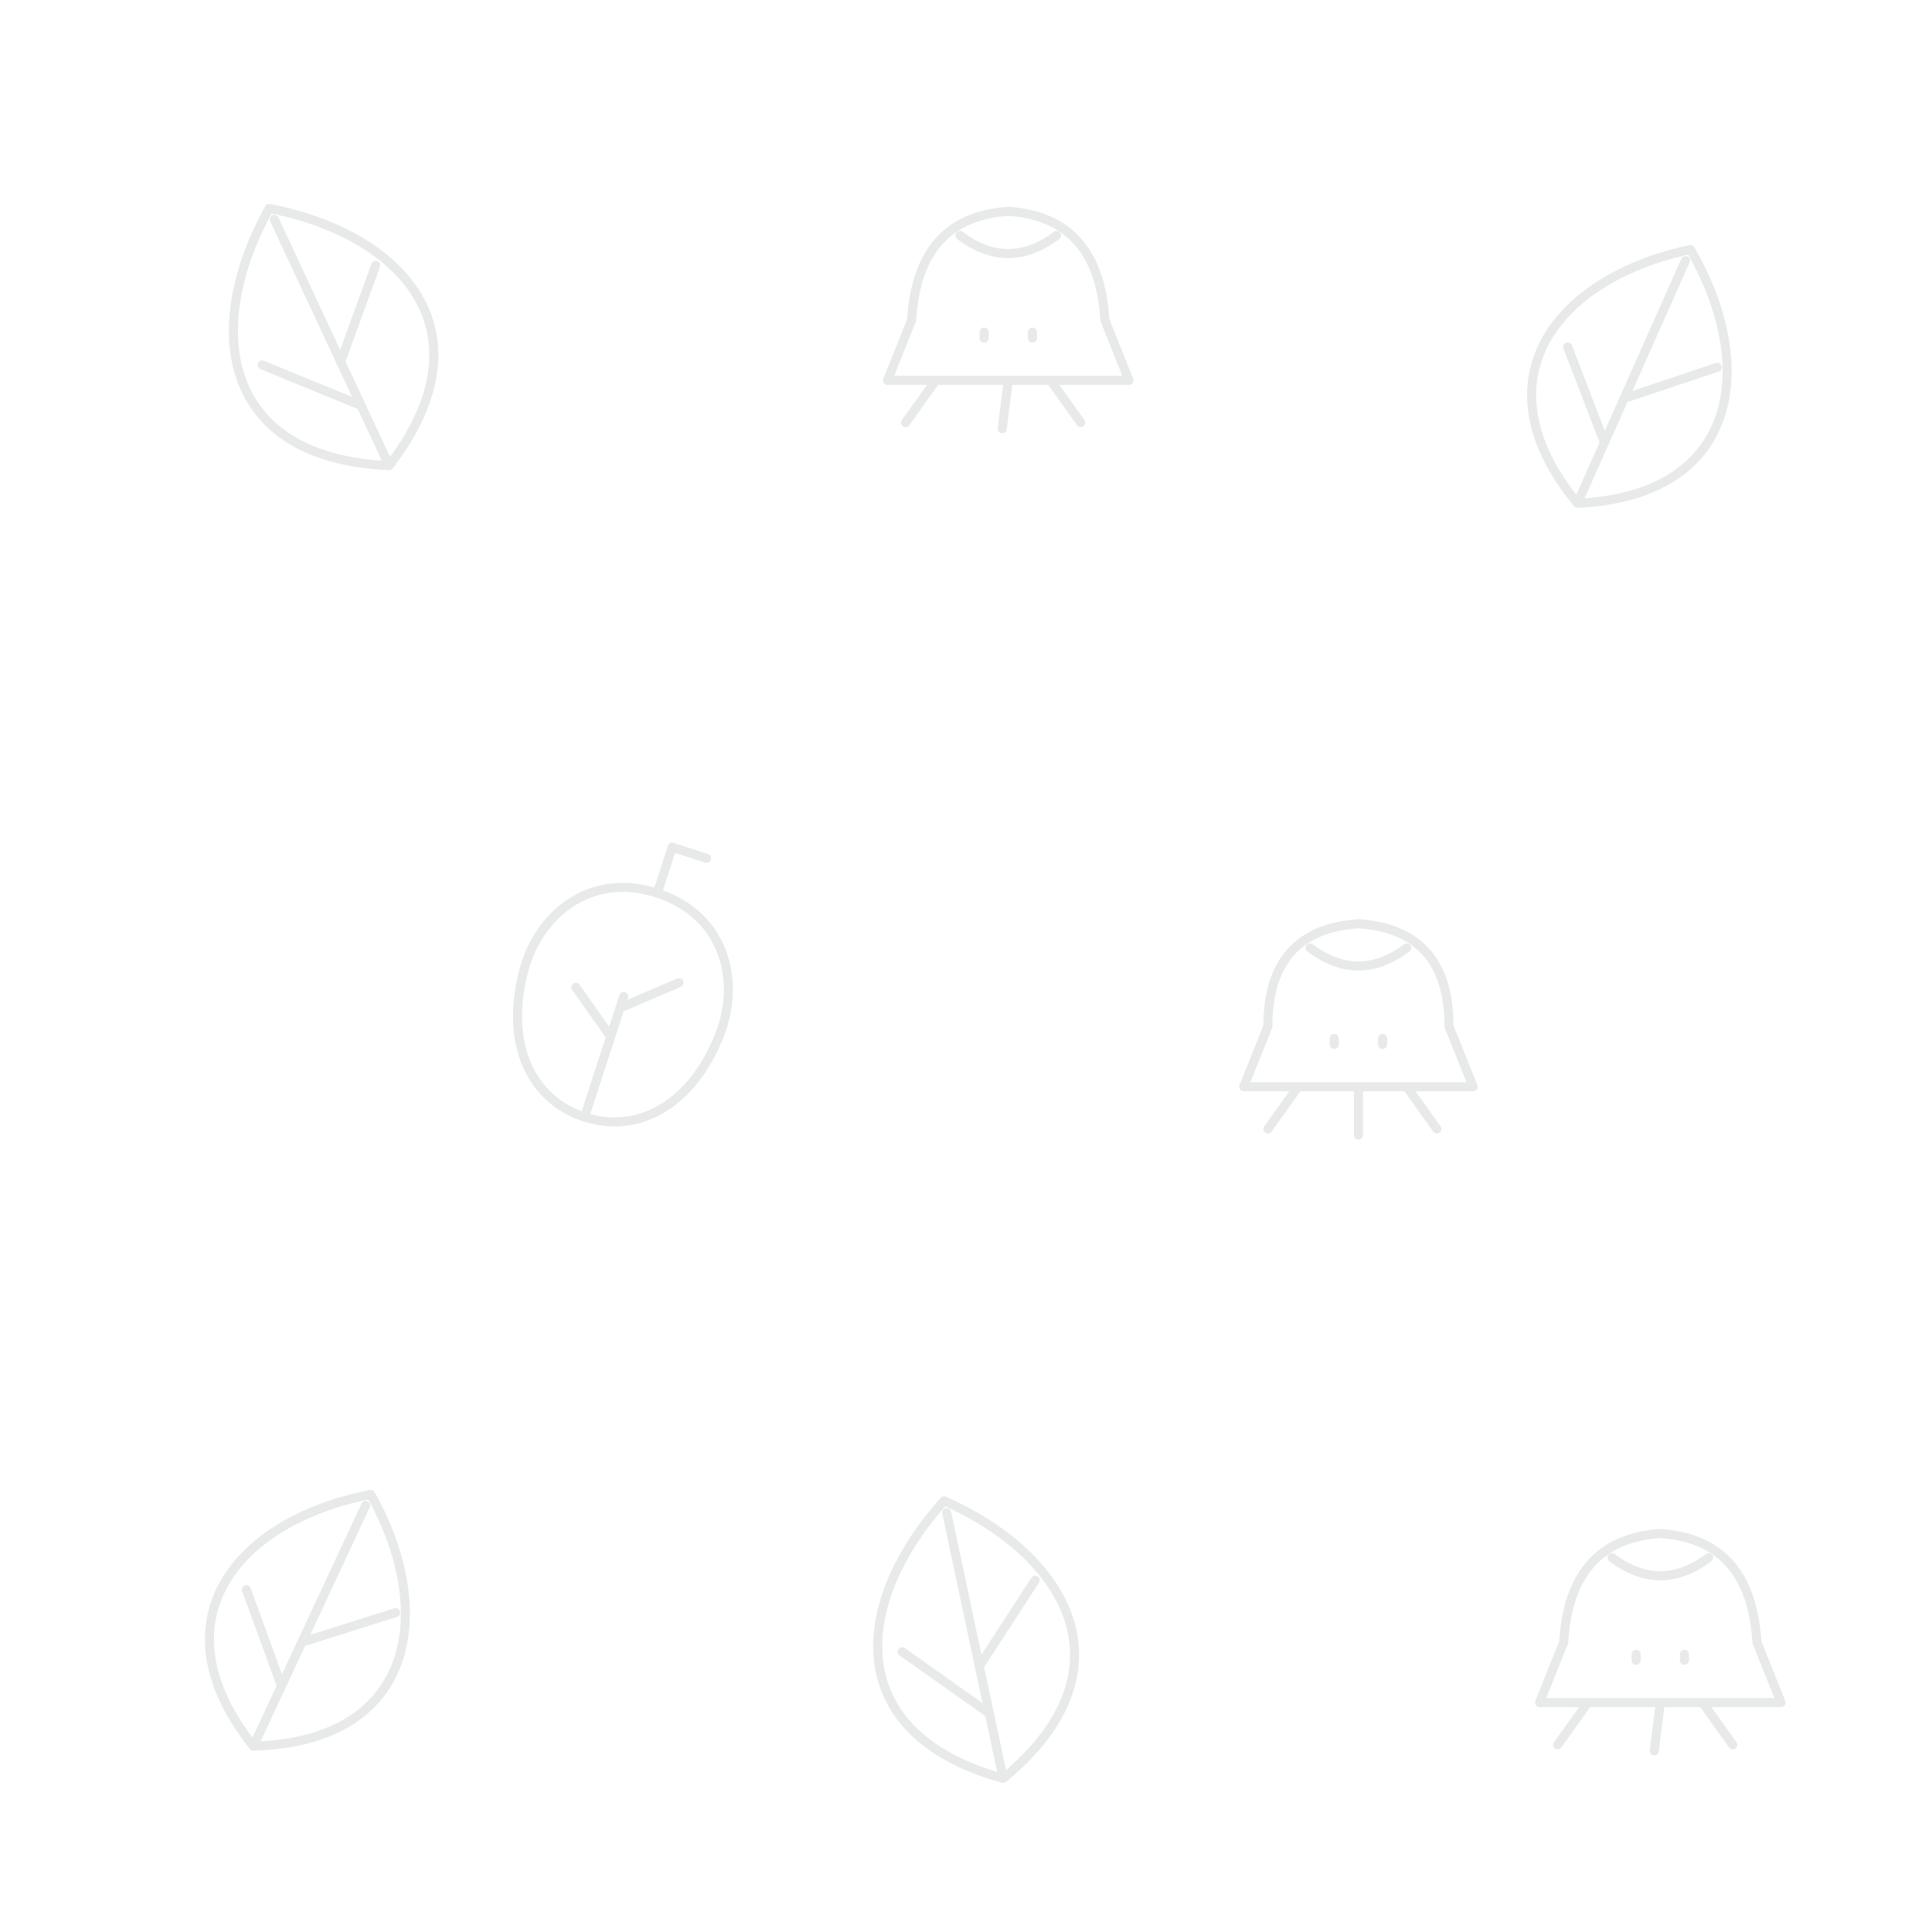
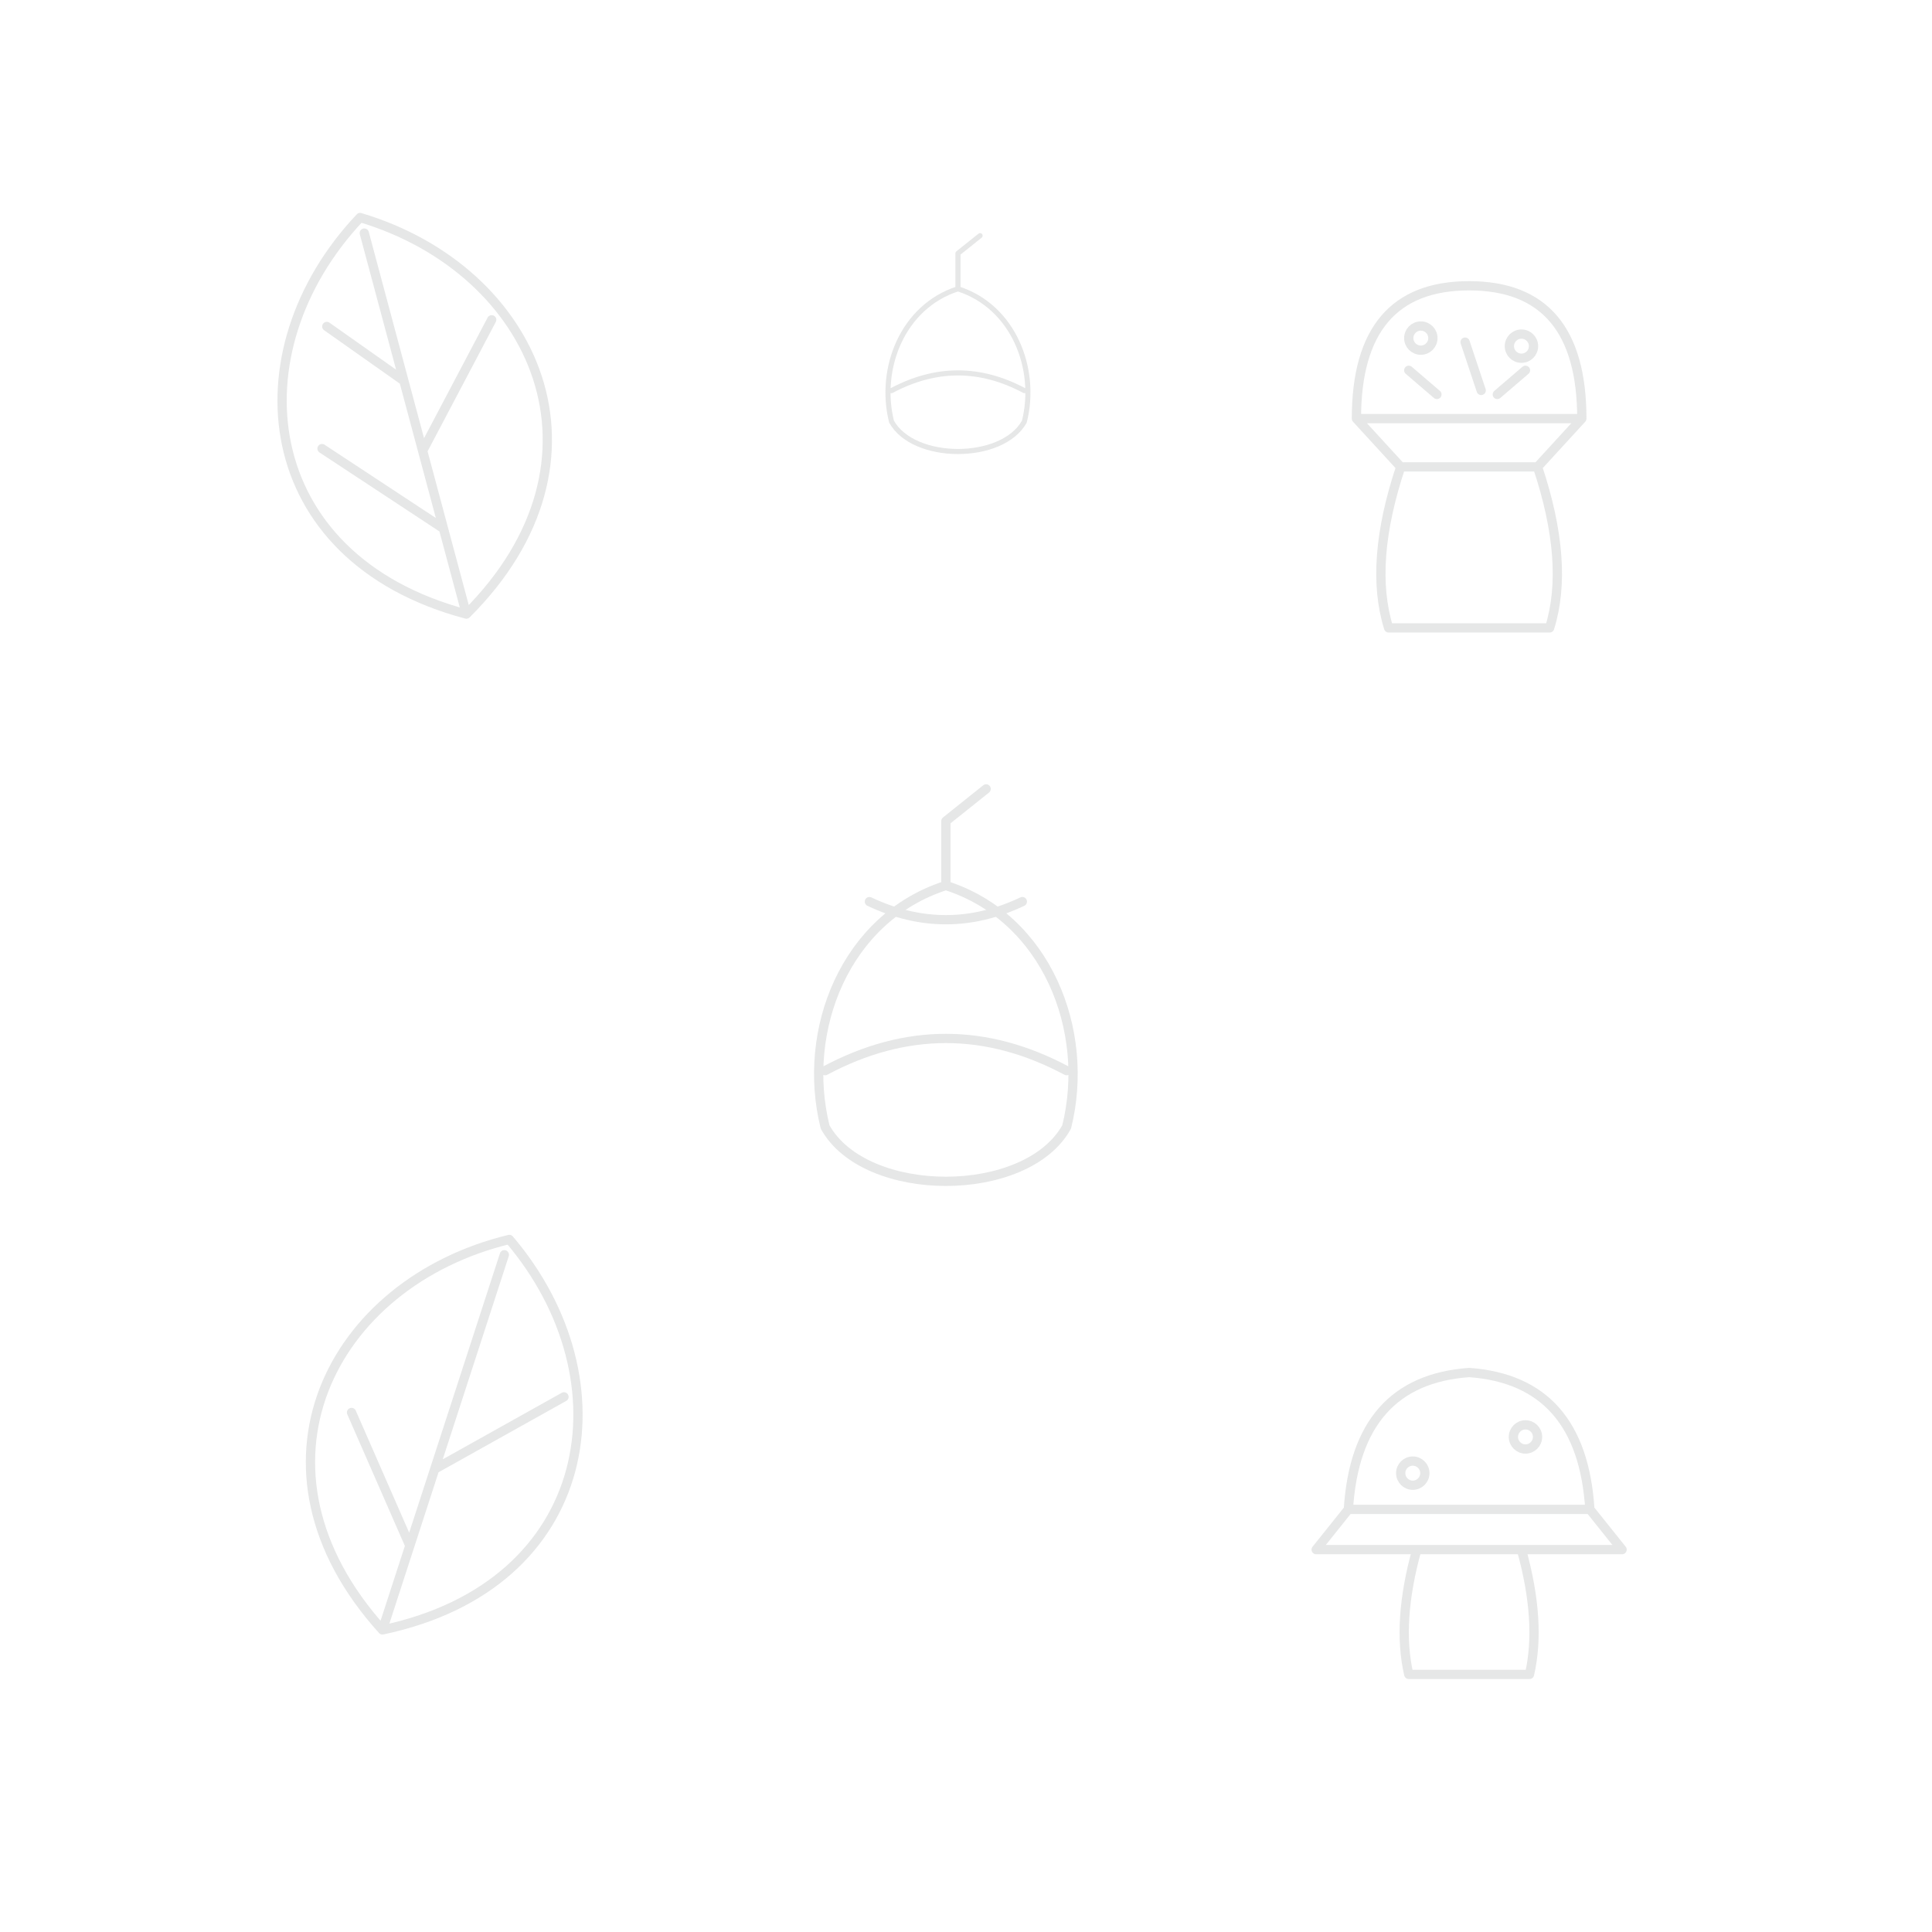
- <svg xmlns="http://www.w3.org/2000/svg" width="320" height="320" viewBox="0 0 320 320">
-   <g fill="none" stroke="#808686" opacity=".18" stroke-width="1.5" stroke-linecap="round" stroke-linejoin="round">
-     <g transform="translate(56 59) rotate(-25)">
-       <path d="M0 20C-25 7-18-14 0-27 18-14 25 7 0 20ZM0 19V-25M0 9L-12-4M0 1 12-11" />
+ <svg xmlns="http://www.w3.org/2000/svg" width="480" height="480" viewBox="0 0 480 480">
+   <g fill="none" stroke="#808686" stroke-width="2.3" stroke-linecap="round" stroke-linejoin="round" opacity=".2">
+     <g transform="translate(105 112) rotate(-15)">
+       <path d="M0 42C-47 15-39-36 0-60 39-36 47 15 0 42ZM0 41V-56M0 20-24-7M0 0 25-27M0-18-15-36" />
    </g>
-     <g transform="translate(167 52)">
-       <path d="M-16 1Q-15-16 0-17 15-16 16 1L20 11H-20ZM-8-13Q0-7 8-13M-4 3v1m8-1v1M-12 11l-5 7m17-7-1 8m8-8 5 7" />
+     <g transform="translate(365 108)">
+       <path d="M-28-4q0-33 28-33T28-4L17 8H-17Z M-17 8Q-25 32-20 48H20Q25 32 17 8Z M-28-4h56M-15-16l7 6m7-13 4 12m11-5-7 6" />
+       <circle cx="-12" cy="-24" r="3" />
+       <circle cx="13" cy="-22" r="3" />
    </g>
-     <g transform="translate(269 66) rotate(24)">
-       <path d="M0 19C-24 7-18-14 0-27 18-14 24 7 0 19ZM0 18V-25M0 8-12-4M0 0 12-11" />
+     <g transform="translate(235 255)">
+       <path d="M0-35C-25-27-36 1-30 25-20 43 20 43 30 25 36 1 25-27 0-35Z M-30 11q30-16 60 0M0-35v-16l10-8" />
+       <path d="M-19-31q19 9 38 0" />
    </g>
-     <g transform="translate(103 166) rotate(18)">
-       <path d="M0-19C-12-19-18-9-17 1c1 12 8 19 17 19S16 13 17 1C18-9 12-19 0-19ZM0-19v-8h6M0-1v20M0 6l-8-6m8 1 8-7" />
+     <g transform="translate(108 365) rotate(18)">
+       <path d="M0 42C-47 15-39-36 0-60 39-36 47 15 0 42ZM0 41V-56M0 20-24-7M0 0 25-27" />
    </g>
-     <g transform="translate(225 170)">
-       <path d="M-15 0Q-15-16 0-17 15-16 15 0L19 10H-19ZM-8-13Q0-7 8-13M-4 2v1m8-1v1M-10 10l-5 7m15-7v8m8-8 5 7" />
+     <g transform="translate(365 365)">
+       <path d="M-30 10Q-28-22 0-24 28-22 30 10L38 20H-38Z M-13 20Q-18 38-15 51H15Q18 38 13 20Z M-30 10H30" />
+       <circle cx="-14" cy="1" r="3" />
+       <circle cx="14" cy="-8" r="3" />
    </g>
-     <g transform="translate(50 272) rotate(25)">
-       <path d="M0 19C-24 7-18-14 0-27 18-14 24 7 0 19ZM0 18V-25M0 8-12-4M0 0 12-11" />
-     </g>
-     <g transform="translate(162 275) rotate(-12)">
-       <path d="M0 20C-25 7-18-14 0-27 18-14 25 7 0 20ZM0 19V-25M0 9L-12-4M0 1 12-11" />
-     </g>
-     <g transform="translate(275 271)">
-       <path d="M-16 1Q-15-16 0-17 15-16 16 1L20 11H-20ZM-8-13Q0-7 8-13M-4 3v1m8-1v1M-12 11l-5 7m17-7-1 8m8-8 5 7" />
+     <g transform="translate(238 91) scale(.55)">
+       <path d="M0-35C-25-27-36 1-30 25-20 43 20 43 30 25 36 1 25-27 0-35Z M-30 11q30-16 60 0M0-35v-16l10-8" />
    </g>
  </g>
</svg>
